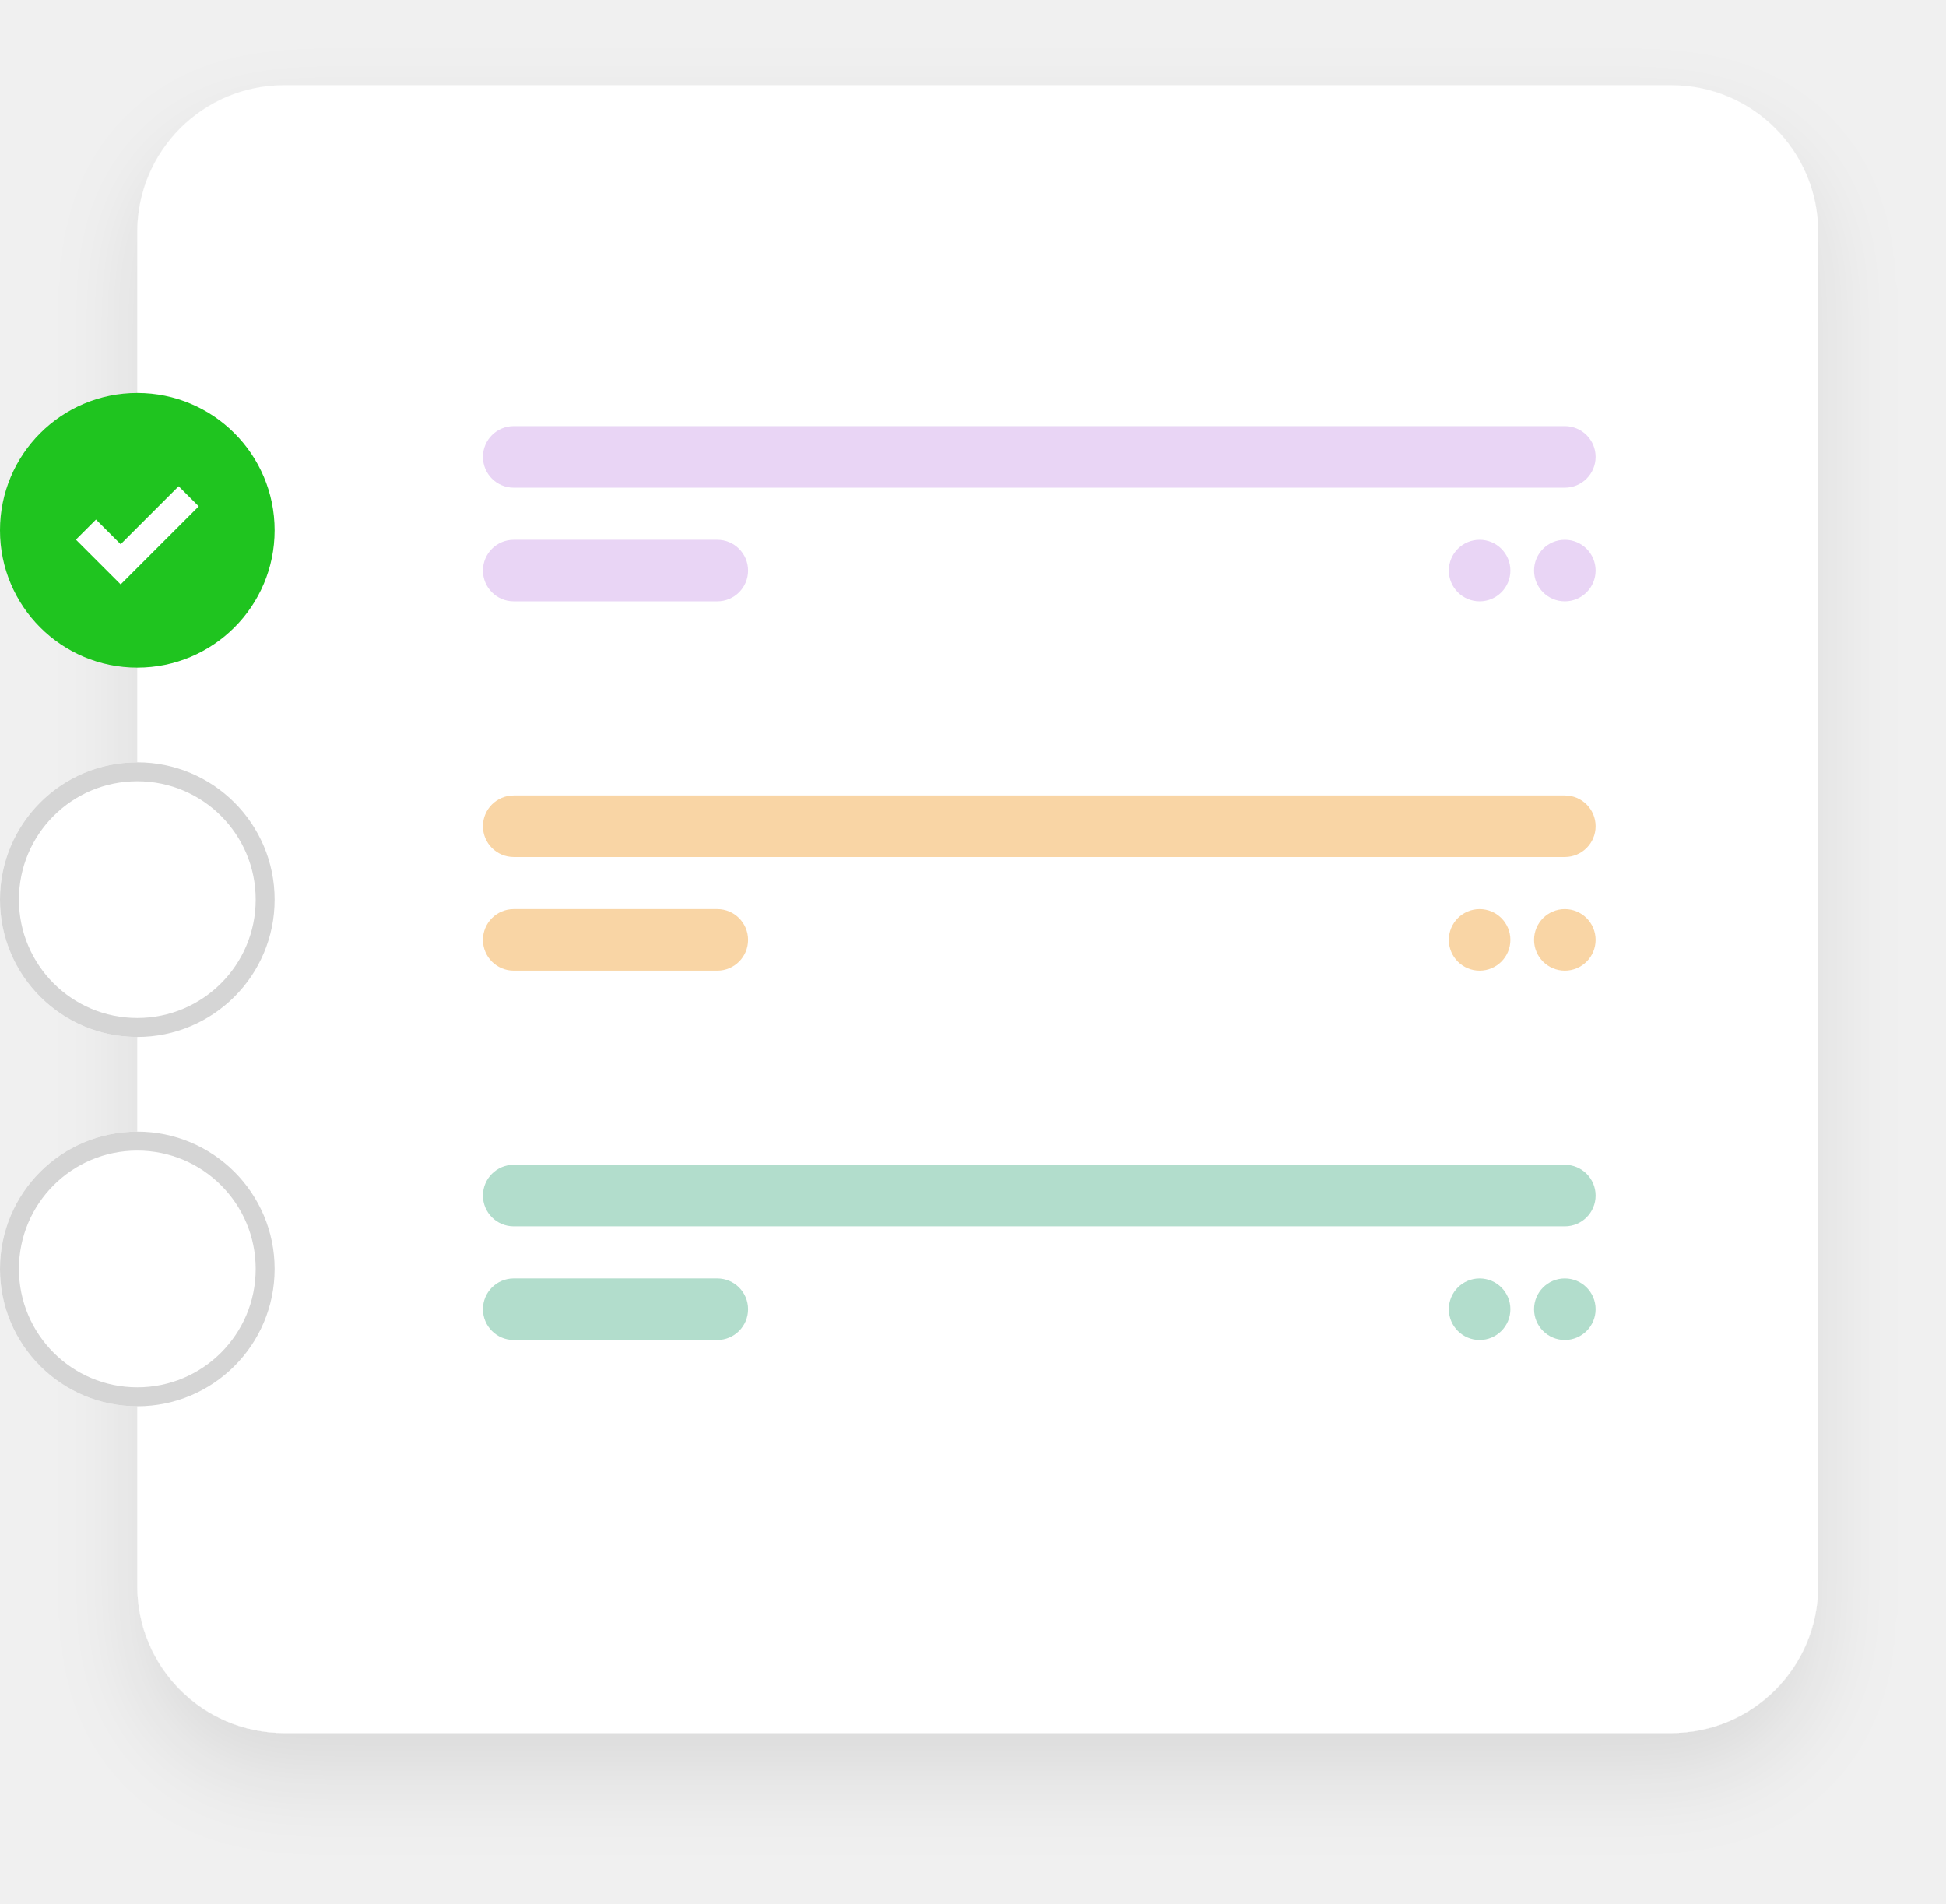
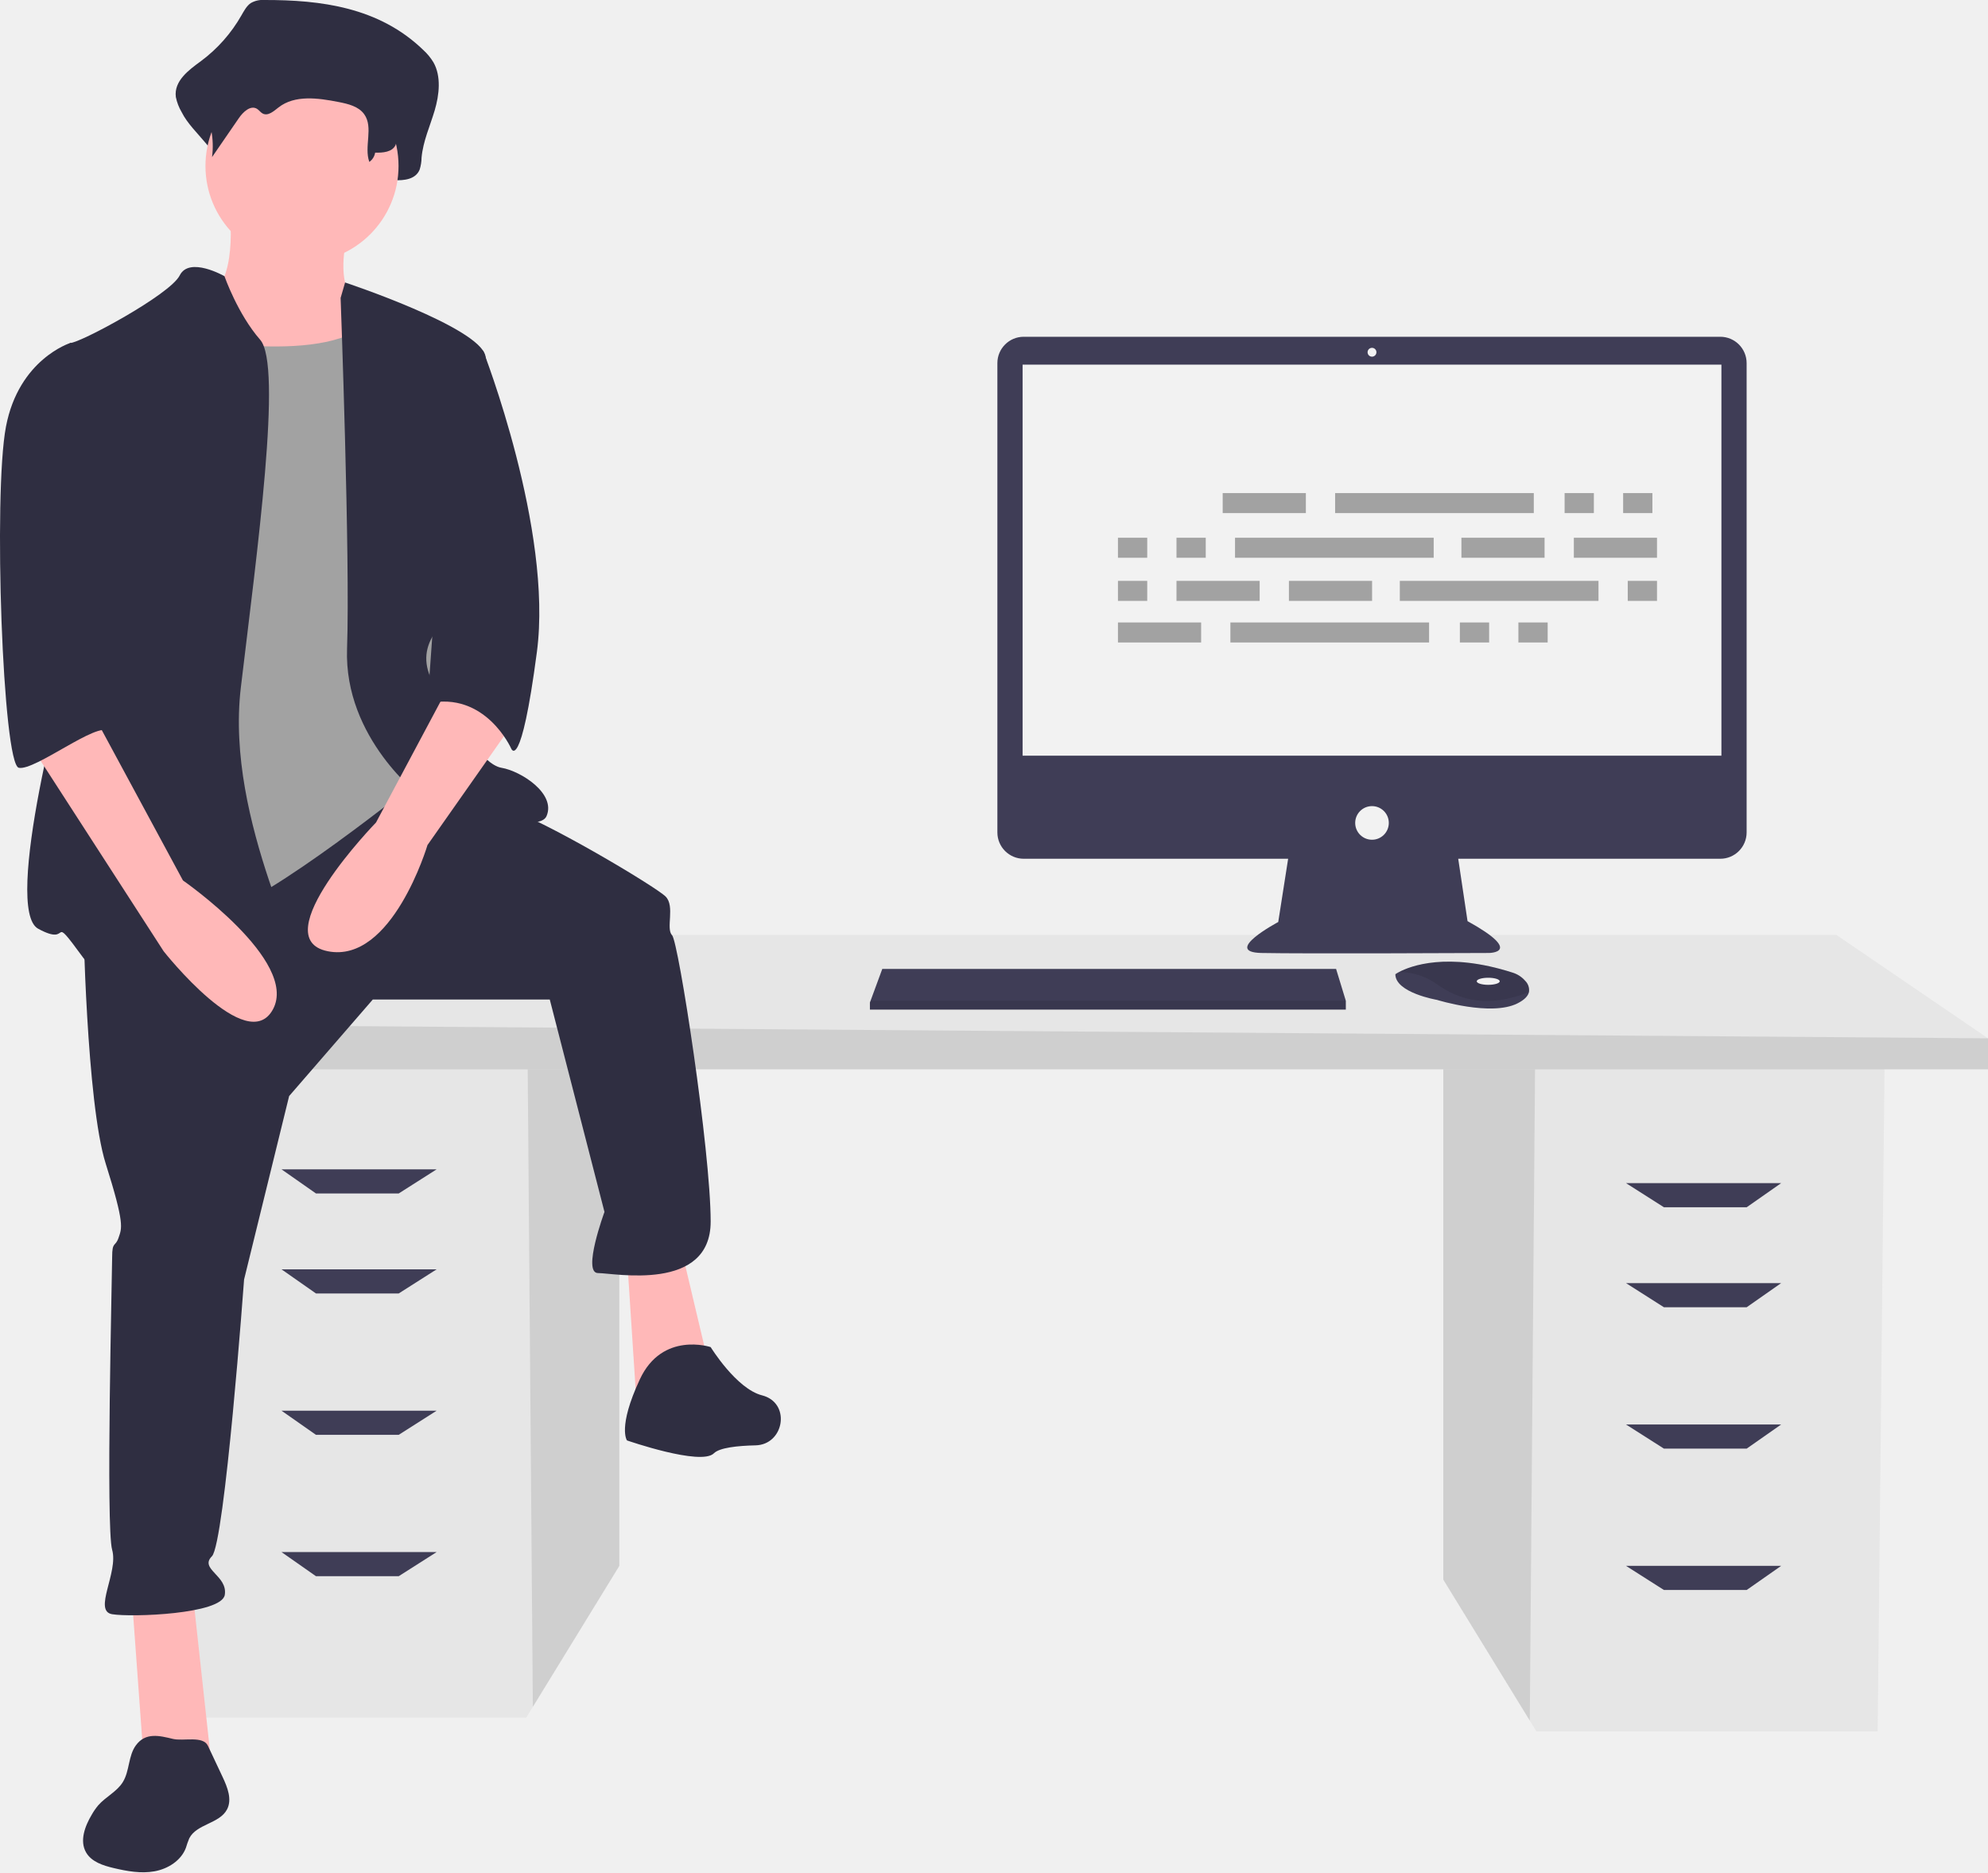
- <svg xmlns="http://www.w3.org/2000/svg" width="411" height="402" viewBox="0 0 411 402">
-   <defs>
-     <filter id="Rectangle_6" x="2" y="0" width="409" height="402" filterUnits="userSpaceOnUse">
-       <feOffset dy="9" input="SourceAlpha" />
-       <feGaussianBlur stdDeviation="9" result="blur" />
-       <feFlood flood-opacity="0.09" />
-       <feComposite operator="in" in2="blur" />
-       <feComposite in="SourceGraphic" />
-     </filter>
-   </defs>
-   <g id="illustration" transform="translate(-1100 -312)">
-     <g transform="matrix(1, 0, 0, 1, 1100, 312)" filter="url(#Rectangle_6)">
-       <rect id="Rectangle_6-2" data-name="Rectangle 6" width="355" height="348" rx="31" transform="translate(29 18)" fill="#fff" />
-     </g>
-     <g id="Component_4_1" data-name="Component 4 – 1" transform="translate(1100 395)">
-       <g id="Group_6" data-name="Group 6" transform="translate(-1119 -230)">
-         <g id="Ellipse_1" data-name="Ellipse 1" transform="translate(1119 386)" fill="#fff" stroke="#d5d5d5" stroke-width="4">
-           <circle cx="29" cy="29" r="29" stroke="none" />
-           <circle cx="29" cy="29" r="27" fill="none" />
-         </g>
-         <path id="Path_1" data-name="Path 1" d="M1132.312,416.46l7.333,7.333,9.648-9.648,4.718-4.718" transform="translate(4.839 -1.611)" fill="none" stroke="#fff" stroke-width="6" />
-         <rect id="Rectangle_7" data-name="Rectangle 7" width="235" height="13" rx="6.5" transform="translate(1221 393)" fill="#b2ddcc" />
-         <rect id="Rectangle_8" data-name="Rectangle 8" width="56" height="13" rx="6.5" transform="translate(1221 417)" fill="#b2ddcc" />
-         <rect id="Rectangle_9" data-name="Rectangle 9" width="13" height="13" rx="6.5" transform="translate(1443 417)" fill="#b2ddcc" />
-         <rect id="Rectangle_10" data-name="Rectangle 10" width="13" height="13" rx="6.5" transform="translate(1425 417)" fill="#b2ddcc" />
-       </g>
-       <g id="Group_5" data-name="Group 5" transform="translate(-1119 -308)">
-         <g id="Ellipse_1-2" data-name="Ellipse 1" transform="translate(1119 386)" fill="#fff" stroke="#d5d5d5" stroke-width="4">
-           <circle cx="29" cy="29" r="29" stroke="none" />
-           <circle cx="29" cy="29" r="27" fill="none" />
-         </g>
-         <path id="Path_1-2" data-name="Path 1" d="M1132.312,416.46l7.333,7.333,9.648-9.648,4.718-4.718" transform="translate(4.839 -1.611)" fill="none" stroke="#fff" stroke-width="6" />
-         <rect id="Rectangle_7-2" data-name="Rectangle 7" width="235" height="13" rx="6.5" transform="translate(1221 393)" fill="#f9d5a5" />
-         <rect id="Rectangle_8-2" data-name="Rectangle 8" width="56" height="13" rx="6.5" transform="translate(1221 417)" fill="#f9d5a5" />
-         <rect id="Rectangle_9-2" data-name="Rectangle 9" width="13" height="13" rx="6.5" transform="translate(1443 417)" fill="#f9d5a5" />
-         <rect id="Rectangle_10-2" data-name="Rectangle 10" width="13" height="13" rx="6.5" transform="translate(1425 417)" fill="#f9d5a5" />
-       </g>
-       <g id="Group_4" data-name="Group 4" transform="translate(-1119 -386)">
-         <circle id="Ellipse_1-3" data-name="Ellipse 1" cx="29" cy="29" r="29" transform="translate(1119 386)" fill="#1fc41f" />
-         <path id="Path_1-3" data-name="Path 1" d="M1132.312,416.46l7.333,7.333,9.648-9.648,4.718-4.718" transform="translate(4.839 -1.611)" fill="none" stroke="#fff" stroke-width="6" />
-         <rect id="Rectangle_7-3" data-name="Rectangle 7" width="235" height="13" rx="6.5" transform="translate(1221 393)" fill="#e9d5f5" />
-         <rect id="Rectangle_8-3" data-name="Rectangle 8" width="56" height="13" rx="6.5" transform="translate(1221 417)" fill="#e9d5f5" />
-         <rect id="Rectangle_9-3" data-name="Rectangle 9" width="13" height="13" rx="6.5" transform="translate(1443 417)" fill="#e9d5f5" />
-         <rect id="Rectangle_10-3" data-name="Rectangle 10" width="13" height="13" rx="6.5" transform="translate(1425 417)" fill="#e9d5f5" />
-       </g>
-     </g>
+ <svg xmlns="http://www.w3.org/2000/svg" id="b52d7e2d-d80f-4111-b6ed-d15502ee1edd" data-name="Layer 1" width="711.188" height="669.683" viewBox="0 0 711.188 669.683">
+   <polygon points="516.326 380.018 516.326 565.013 547.27 615.443 549.625 619.279 671.722 619.279 674.189 380.018 516.326 380.018" fill="#e6e6e6" />
+   <polygon points="516.326 380.018 516.326 565.013 547.27 615.443 549.169 380.018 516.326 380.018" opacity="0.1" />
+   <polygon points="221.566 375.084 221.566 560.08 190.622 610.51 188.267 614.345 66.17 614.345 63.703 375.084 221.566 375.084" fill="#e6e6e6" />
+   <polygon points="221.566 375.084 221.566 560.08 190.622 610.51 188.723 375.084 221.566 375.084" opacity="0.1" />
+   <polygon points="711.188 371.385 711.188 382.484 47.67 382.484 47.67 366.451 109.335 334.385 656.923 334.385 711.188 371.385" fill="#e6e6e6" />
+   <polygon points="711.188 371.385 711.188 382.484 47.67 382.484 47.67 366.451 711.188 371.385" opacity="0.1" />
+   <polygon points="142.635 426.883 113.035 426.883 100.702 418.25 156.201 418.25 142.635 426.883" fill="#3f3d56" />
+   <polygon points="142.635 462.649 113.035 462.649 100.702 454.016 156.201 454.016 142.635 462.649" fill="#3f3d56" />
+   <polygon points="142.635 513.215 113.035 513.215 100.702 504.581 156.201 504.581 142.635 513.215" fill="#3f3d56" />
+   <polygon points="142.635 563.78 113.035 563.78 100.702 555.147 156.201 555.147 142.635 563.78" fill="#3f3d56" />
+   <polygon points="595.257 431.816 624.857 431.816 637.19 423.183 581.691 423.183 595.257 431.816" fill="#3f3d56" />
+   <polygon points="595.257 467.582 624.857 467.582 637.19 458.949 581.691 458.949 595.257 467.582" fill="#3f3d56" />
+   <polygon points="595.257 518.148 624.857 518.148 637.19 509.515 581.691 509.515 595.257 518.148" fill="#3f3d56" />
+   <polygon points="595.257 568.713 624.857 568.713 637.19 560.08 581.691 560.08 595.257 568.713" fill="#3f3d56" />
+   <path d="M859.82,235.615H610.634a9.423,9.423,0,0,0-9.424,9.424V412.897a9.423,9.423,0,0,0,9.424,9.424h94.593l-3.544,22.626s-20.253,10.759-6.013,11.076,81.328,0,81.328,0,12.974,0-7.595-11.392l-3.334-22.31h93.75a9.423,9.423,0,0,0,9.424-9.424V245.039A9.423,9.423,0,0,0,859.82,235.615Z" transform="translate(-244.406 -115.1587)" fill="#3f3d56" />
+   <rect x="365.823" y="130.424" width="249.996" height="139.871" fill="#f2f2f2" />
+   <circle cx="490.821" cy="125.994" r="1.582" fill="#f2f2f2" />
+   <circle cx="490.821" cy="294.346" r="6.013" fill="#f2f2f2" />
+   <polygon points="481.452 357.952 481.452 361.117 311.202 361.117 311.202 358.585 311.436 357.952 315.632 346.56 477.971 346.56 481.452 357.952" fill="#3f3d56" />
+   <path d="M791.376,470.013c-.31,1.326-1.481,2.725-4.127,4.047-9.493,4.747-28.797-1.266-28.797-1.266s-14.873-2.532-14.873-9.177a11.866,11.866,0,0,1,1.304-.775c3.991-2.112,17.225-7.322,40.691.221a9.786,9.786,0,0,1,4.46,2.923A4.667,4.667,0,0,1,791.376,470.013Z" transform="translate(-244.406 -115.1587)" fill="#3f3d56" />
+   <path d="M791.376,470.013c-11.62,4.452-21.977,4.785-32.607-2.598a23.343,23.343,0,0,0-13.886-4.573c3.991-2.112,17.225-7.322,40.691.221a9.786,9.786,0,0,1,4.46,2.923A4.667,4.667,0,0,1,791.376,470.013Z" transform="translate(-244.406 -115.1587)" opacity="0.1" />
+   <ellipse cx="532.4" cy="350.99" rx="4.114" ry="1.266" fill="#f2f2f2" />
+   <polygon points="481.452 357.952 481.452 361.117 311.202 361.117 311.202 358.585 311.436 357.952 481.452 357.952" opacity="0.1" />
+   <path d="M339.068,115.159a8.554,8.554,0,0,0-4.961,1.108c-1.476,1.011-2.406,2.782-3.356,4.429a52.986,52.986,0,0,1-14.434,16.305c-4.289,3.142-9.742,7.06-9.008,12.853a17.372,17.372,0,0,0,2.091,5.426c3.957,7.987,14.754,14.159,13.692,23.273,3.931-6.581-1.327-9.835,2.604-16.416,1.872-3.134,5.124-6.672,7.951-4.704.946.659,1.568,1.841,2.553,2.419,2.351,1.38,4.853-1.258,6.934-3.126,7.177-6.443,17.383-4.755,26.314-2.747,4.216.948,8.847,2.191,11.34,6.221,3.277,5.298-3.113,11.02-4.728,17.01a3.264,3.264,0,0,0,3.503,4.062c2.68-.264,5.854-.481,6.013-1.657,3.372.12,7.503-.262,8.947-3.772a14.762,14.762,0,0,0,.693-4.293c.53-5.897,3.033-11.277,4.691-16.89s2.379-12.191-.419-17.167a19.864,19.864,0,0,0-3.666-4.456C379.94,117.67,359.063,115.136,339.068,115.159Z" transform="translate(-244.406 -115.1587)" fill="#2f2e41" />
+   <path d="M326.544,190.064s3.453,28.778-9.209,31.081,11.511,41.441,11.511,41.441l57.557,6.907-13.814-46.045s-9.209-3.453-3.453-26.476S326.544,190.064,326.544,190.064Z" transform="translate(-244.406 -115.1587)" fill="#ffb8b8" />
+   <polygon points="47.028 569.318 51.633 632.631 75.806 632.631 68.9 569.318 47.028 569.318" fill="#ffb8b8" />
+   <polygon points="224.303 449.6 227.756 502.552 254.233 491.041 243.872 447.298 224.303 449.6" fill="#ffb8b8" />
+   <path d="M274.167,442.738s1.151,66.766,8.058,88.637,5.756,23.023,4.605,26.476-2.302,1.151-2.302,6.907-2.302,96.695,0,104.753-6.907,21.872,0,23.023,39.139,0,40.29-6.907-9.209-9.209-4.605-13.814,11.511-98.998,11.511-98.998l16.116-65.615,29.93-34.534H441.082l19.569,75.975s-8.058,21.872-2.302,21.872,40.29,6.907,40.29-18.418S487.127,451.947,484.825,449.645s1.151-10.36-2.302-13.814-43.743-27.627-58.708-32.232S387.857,393.515,387.857,393.515Z" transform="translate(-244.406 -115.1587)" fill="#2f2e41" />
+   <path d="M498.639,596.991s-17.267-5.756-25.325,11.511-4.605,21.872-4.605,21.872,26.476,9.209,31.081,4.605c2.003-2.003,8.365-2.699,14.913-2.846,9.973-.224,12.626-14.333,3.207-17.619q-.421-.147-.853-.255C507.848,611.955,498.639,596.991,498.639,596.991Z" transform="translate(-244.406 -115.1587)" fill="#2f2e41" />
+   <circle cx="108.038" cy="59.365" r="34.534" fill="#ffb8b8" />
+   <path d="M307.55,235.534s56.406,11.511,70.219-6.907,19.569,51.801,19.569,51.801l6.907,73.673-10.36,40.29s-54.103,43.743-71.37,47.197-43.743,5.756-43.743,5.756,8.058-127.776,8.058-130.078S307.55,235.534,307.55,235.534Z" transform="translate(-244.406 -115.1587)" fill="#a2a2a2" />
+   <path d="M324.704,213.945s-12.55-7.189-16.003-.282S273.016,237.836,269.562,237.836s6.907,95.544,2.302,107.056S245.389,440.436,258.051,447.343s3.453-6.907,16.116,10.36,74.824,17.267,78.277,10.36-27.627-58.708-21.872-107.056,14.965-115.114,6.907-124.323S324.704,213.945,324.704,213.945Z" transform="translate(-244.406 -115.1587)" fill="#2f2e41" />
+   <path d="M366.258,221.72l1.603-5.518s47.895,15.878,50.198,26.238,1.151,82.882-6.907,88.637-19.569,14.965-11.511,28.778,17.267,28.778,24.174,29.93,19.569,9.209,16.116,17.267-44.894-6.907-44.894-6.907-27.627-20.72-26.476-52.952S366.258,221.72,366.258,221.72Z" transform="translate(-244.406 -115.1587)" fill="#2f2e41" />
+   <path d="M406.548,357.554l-27.627,51.801s-40.29,41.441-17.267,46.045,35.685-37.987,35.685-37.987l29.93-42.592Z" transform="translate(-244.406 -115.1587)" fill="#ffb8b8" />
+   <path d="M340.75,124.195a7.838,7.838,0,0,0-4.039.783,9.413,9.413,0,0,0-2.732,3.131,39.773,39.773,0,0,1-11.75,11.524c-3.491,2.221-7.93,4.99-7.333,9.084a11.359,11.359,0,0,0,1.702,3.835,30.163,30.163,0,0,1,3.665,18.801l9.6-13.954c1.524-2.215,4.171-4.715,6.472-3.324.77.466,1.276,1.301,2.078,1.71,1.914.975,3.95-.889,5.644-2.21,5.842-4.554,14.15-3.361,21.421-1.942,3.432.67,7.202,1.549,9.231,4.397,3.372,4.733-.149,11.572,1.819,17.04a5.023,5.023,0,0,0,2.079-3.317c2.745.085,6.107-.185,7.283-2.666a9.188,9.188,0,0,0,.564-3.034c.432-4.168,2.469-7.971,3.819-11.938s1.937-8.616-.341-12.133a14.681,14.681,0,0,0-2.984-3.149C374.022,125.97,357.027,124.178,340.75,124.195Z" transform="translate(-244.406 -115.1587)" fill="#2f2e41" />
+   <path d="M406.548,237.836l10.725,2.847s24.96,63.919,19.204,107.662-9.209,34.534-9.209,34.534-9.209-20.72-29.93-16.116Z" transform="translate(-244.406 -115.1587)" fill="#2f2e41" />
+   <path d="M293.029,739.422c-2.776,3.772-2.219,9.165-4.678,13.151-2.131,3.455-6.148,5.267-8.814,8.329a22.326,22.326,0,0,0-2.266,3.26c-2.473,4.143-4.483,9.452-2.048,13.616,1.959,3.35,6.078,4.66,9.855,5.552,4.774,1.128,9.734,2.031,14.564,1.169s9.549-3.819,11.271-8.412a32.5,32.5,0,0,1,1.205-3.401c2.617-5.153,10.827-5.209,13.506-10.33,1.875-3.584.151-7.916-1.571-11.576l-5.261-11.177c-1.746-3.709-8.824-1.576-12.513-2.465C301.465,735.978,296.491,734.701,293.029,739.422Z" transform="translate(-244.406 -115.1587)" fill="#2f2e41" />
+   <path d="M254.598,380.577l48.348,74.824s29.93,37.987,39.139,20.72-32.232-46.045-32.232-46.045L278.772,372.519Z" transform="translate(-244.406 -115.1587)" fill="#ffb8b8" />
+   <path d="M278.772,240.138,269.562,237.836s-18.418,5.756-23.023,29.93-1.151,120.869,4.605,122.02,28.427-16.837,32.056-13.023-7.882-15.756-4.429-26.116S278.772,240.138,278.772,240.138Z" transform="translate(-244.406 -115.1587)" fill="#2f2e41" />
+   <g id="f3c2397c-d780-4cc6-97d8-1503d8277a2c" data-name="Group 13">
+     <rect id="ad41612f-86f7-46b2-a964-3a5da7bcf3cf" data-name="Rectangle 55" x="437.407" y="176.363" width="29.752" height="7.163" fill="#a2a2a2" />
+     <rect id="b9a0b375-cc2a-4c59-8850-661af54e4f62" data-name="Rectangle 56" x="559.722" y="176.363" width="10.468" height="7.163" fill="#a2a2a2" />
+     <rect id="e174c2ab-9bc5-41ec-b37c-b06fbf8a9878" data-name="Rectangle 57" x="580.659" y="176.363" width="10.468" height="7.163" fill="#a2a2a2" />
+     <rect id="ba2479ac-4c7d-43b4-a028-73b1e20e4002" data-name="Rectangle 58" x="477.628" y="176.363" width="71.075" height="7.163" fill="#a2a2a2" />
+     <rect id="ac60ef86-00f2-480b-8171-28b6fdfc1958" data-name="Rectangle 59" x="399.941" y="222.644" width="29.752" height="7.163" fill="#a2a2a2" />
+     <rect id="b3d8298d-cd65-487a-8b19-4cee946356e7" data-name="Rectangle 60" x="522.256" y="222.644" width="10.468" height="7.163" fill="#a2a2a2" />
+     <rect id="ed27f15f-f0c4-4569-8330-a6688f8e356c" data-name="Rectangle 61" x="543.193" y="222.644" width="10.468" height="7.163" fill="#a2a2a2" />
+     <rect id="f685c005-adaf-4d60-acda-005b037d82a6" data-name="Rectangle 62" x="440.162" y="222.644" width="71.075" height="7.163" fill="#a2a2a2" />
+     <rect id="eca7c7fc-83f8-48ca-a588-6606db47af3f" data-name="Rectangle 63" x="522.807" y="192.341" width="29.752" height="7.163" fill="#a2a2a2" />
+     <rect id="a71b5b2f-f8b9-481d-a301-5e3357e5fe42" data-name="Rectangle 64" x="563.028" y="192.341" width="29.752" height="7.163" fill="#a2a2a2" />
+     <rect id="abb3a25a-f854-41fc-8391-e6ad9fbe2417" data-name="Rectangle 66" x="399.941" y="192.341" width="10.468" height="7.163" fill="#a2a2a2" />
+     <rect id="add2b425-b775-4eb5-9c25-8c4c14f957c9" data-name="Rectangle 67" x="420.878" y="192.341" width="10.468" height="7.163" fill="#a2a2a2" />
+     <rect id="b7159612-3b84-4b0b-a885-612eaab04c06" data-name="Rectangle 68" x="441.815" y="192.341" width="71.075" height="7.163" fill="#a2a2a2" />
+     <rect id="edfc7301-4de5-47dc-80e2-1ae2da982d6d" data-name="Rectangle 69" x="461.099" y="207.768" width="29.752" height="7.163" fill="#a2a2a2" />
+     <rect id="e1009f91-6275-4375-80fa-0d778e331fdc" data-name="Rectangle 70" x="420.878" y="207.768" width="29.752" height="7.163" fill="#a2a2a2" />
+     <rect id="a060fb9f-1f1a-4862-9a69-16dd49199e18" data-name="Rectangle 71" x="399.941" y="207.768" width="10.468" height="7.163" fill="#a2a2a2" />
+     <rect id="b6754d5f-104f-449c-b9a9-cf9ac82bf5fe" data-name="Rectangle 73" x="582.312" y="207.768" width="10.468" height="7.163" fill="#a2a2a2" />
+     <rect id="e6ed1ccd-2cfd-450f-a339-07df3a1ee6bb" data-name="Rectangle 74" x="500.768" y="207.768" width="71.075" height="7.163" fill="#a2a2a2" />
  </g>
</svg>
